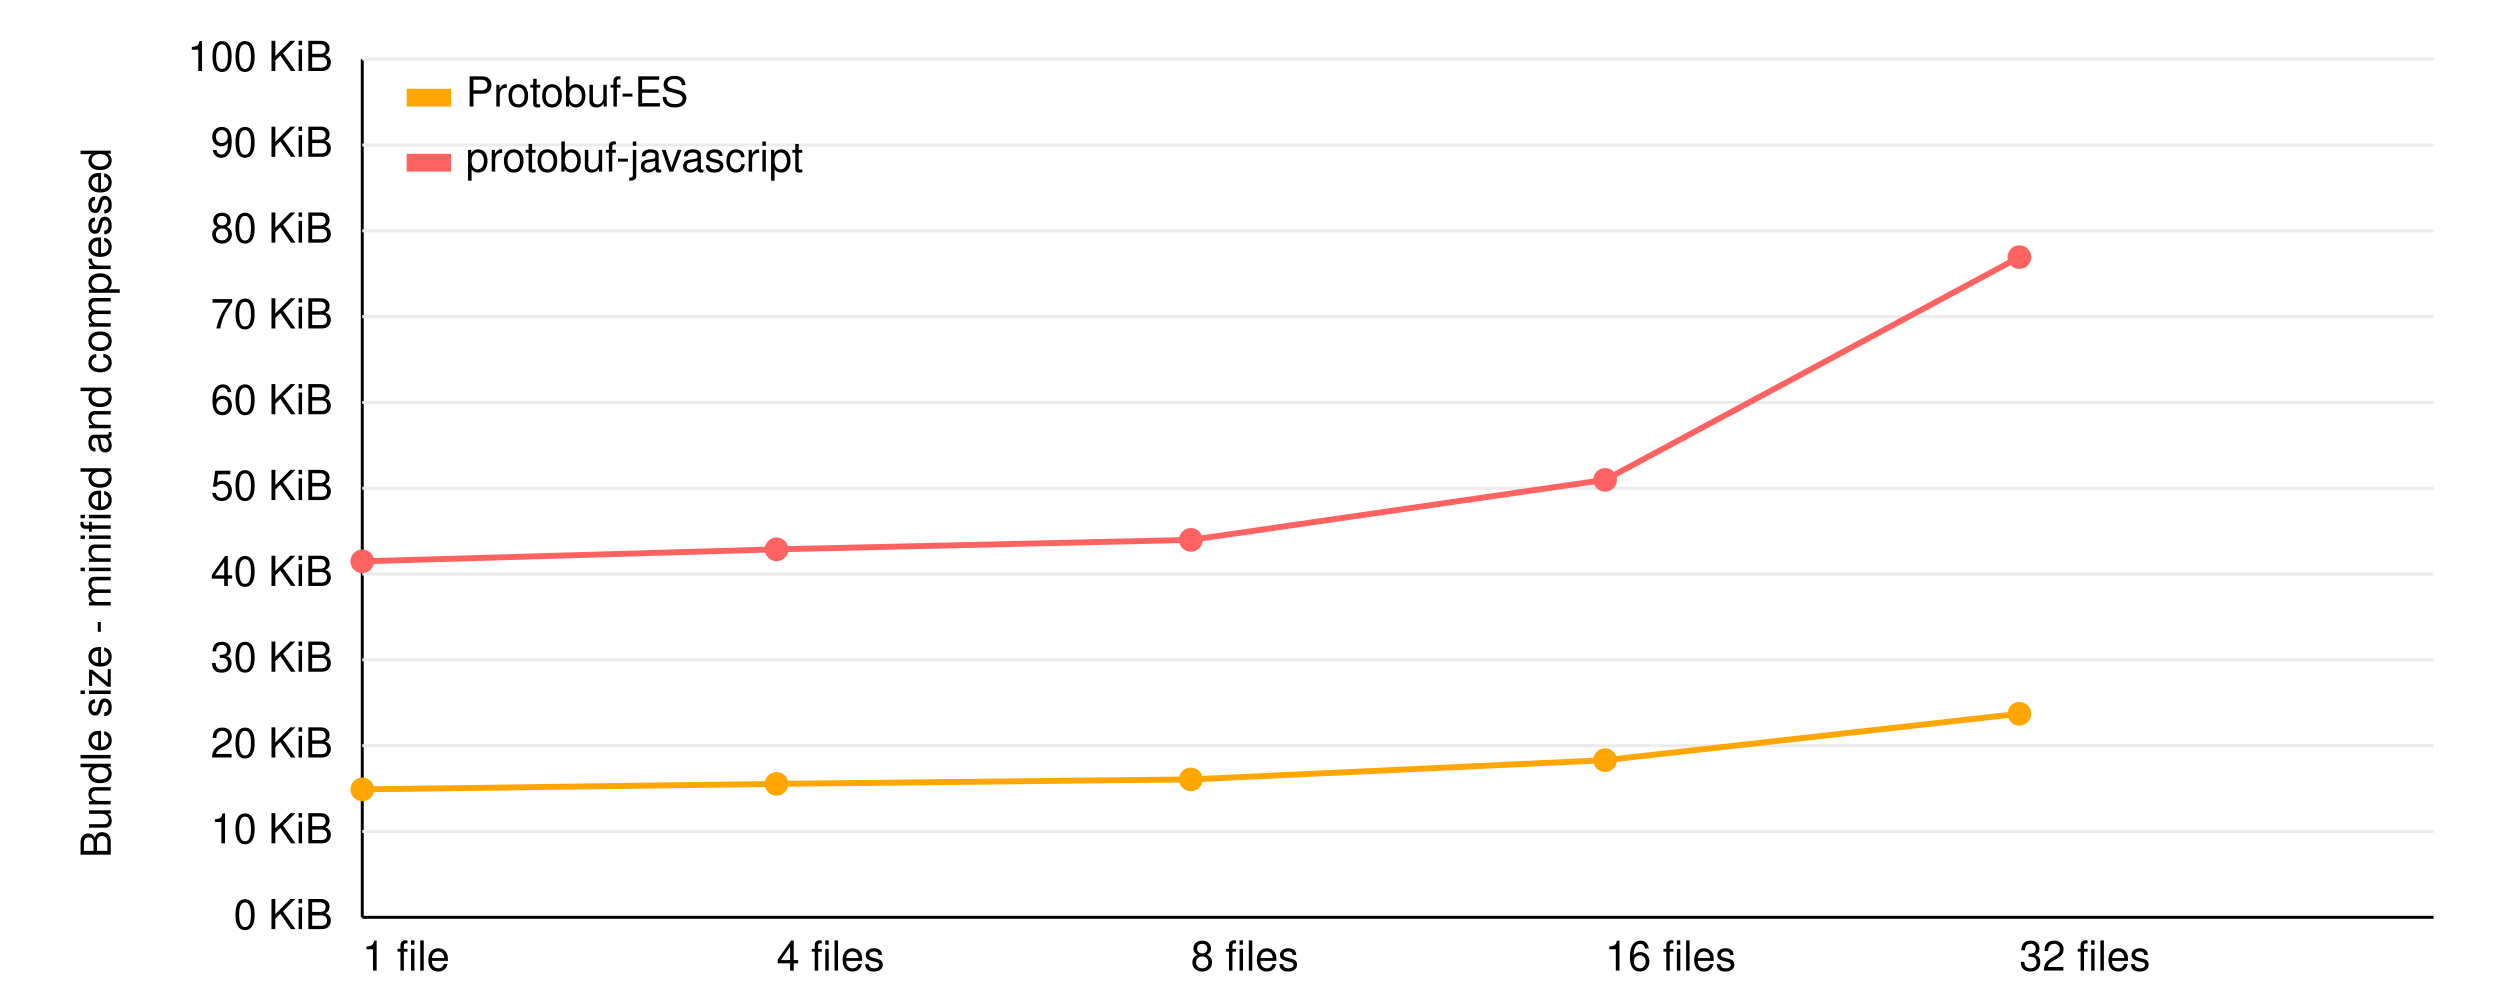
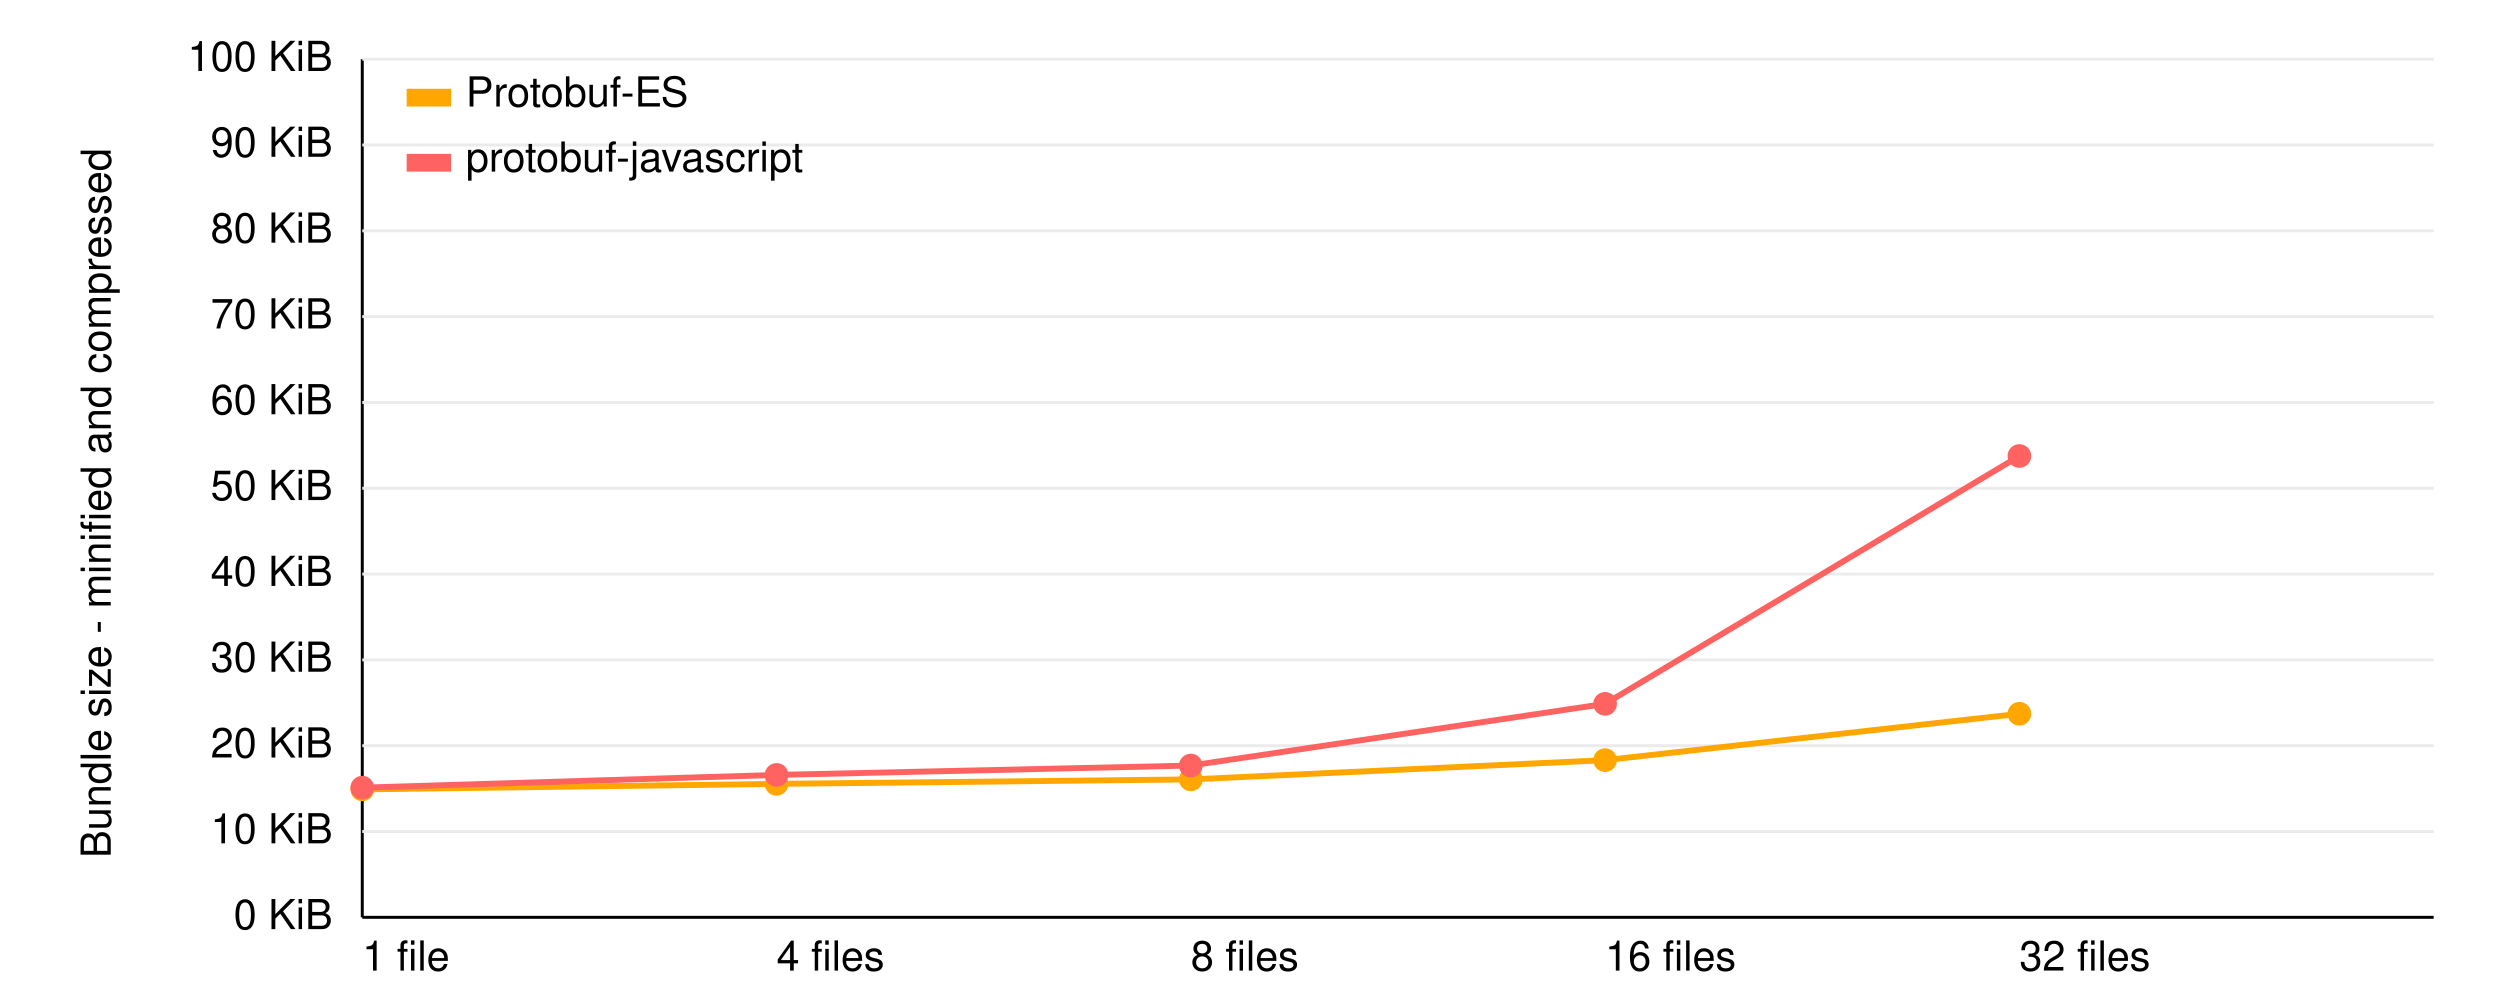
<svg xmlns="http://www.w3.org/2000/svg" version="1.1" width="820px" height="330px" viewBox="0 0 820 340" class="chart">
  <style>
      
      text {
        font: 14px Verdana, Helvetica, Arial, sans-serif;
      }
      
    </style>
  <g transform="translate(110,310)">
    <line y1="0" x2="700" stroke="black" />
    <text x="0" y="18" text-anchor="start">1 file</text>
    <text x="140" y="18" text-anchor="start">4 files</text>
    <text x="280" y="18" text-anchor="start">8 files</text>
    <text x="420" y="18" text-anchor="start">16 files</text>
    <text x="560" y="18" text-anchor="start">32 files</text>
  </g>
  <g transform="translate(110, 20)">
    <line x1="0" x2="0" y1="0" y2="290" stroke="black" />
    <g transform="rotate(-90), translate(-150,-85)">
      <text text-anchor="middle">Bundle size - minified and compressed</text>
    </g>
    <text x="-10" y="4" text-anchor="end">100 KiB</text>
    <line x1="0" x2="700" y1="0" y2="0" stroke="#ebebeb" />
    <text x="-10" y="33" text-anchor="end">90 KiB</text>
    <line x1="0" x2="700" y1="29" y2="29" stroke="#ebebeb" />
    <text x="-10" y="62" text-anchor="end">80 KiB</text>
    <line x1="0" x2="700" y1="58" y2="58" stroke="#ebebeb" />
    <text x="-10" y="91" text-anchor="end">70 KiB</text>
    <line x1="0" x2="700" y1="87" y2="87" stroke="#ebebeb" />
    <text x="-10" y="120" text-anchor="end">60 KiB</text>
    <line x1="0" x2="700" y1="116" y2="116" stroke="#ebebeb" />
    <text x="-10" y="149" text-anchor="end">50 KiB</text>
    <line x1="0" x2="700" y1="145" y2="145" stroke="#ebebeb" />
    <text x="-10" y="178" text-anchor="end">40 KiB</text>
    <line x1="0" x2="700" y1="174" y2="174" stroke="#ebebeb" />
    <text x="-10" y="207" text-anchor="end">30 KiB</text>
    <line x1="0" x2="700" y1="203" y2="203" stroke="#ebebeb" />
    <text x="-10" y="236" text-anchor="end">20 KiB</text>
    <line x1="0" x2="700" y1="232" y2="232" stroke="#ebebeb" />
    <text x="-10" y="265" text-anchor="end">10 KiB</text>
    <line x1="0" x2="700" y1="261" y2="261" stroke="#ebebeb" />
    <text x="-10" y="294" text-anchor="end">0 KiB</text>
  </g>
  <g transform="translate(110, 20)">
    <polyline fill="none" stroke="#ffa600" stroke-width="2" points="0,246.761 140,244.9 280,243.39 420,236.882 560,221.21">
    </polyline>
    <circle cx="0" cy="246.761" r="4" fill="#ffa600" />
    <circle cx="140" cy="244.9" r="4" fill="#ffa600" />
    <circle cx="280" cy="243.39" r="4" fill="#ffa600" />
    <circle cx="420" cy="236.882" r="4" fill="#ffa600" />
    <circle cx="560" cy="221.21" r="4" fill="#ffa600" />
  </g>
  <g transform="translate(110, 20)">
-     <polyline fill="none" stroke="#ff6361" stroke-width="2" points="0,169.692 140,165.64 280,162.451 420,142.157 560,66.893">
+     <polyline fill="none" stroke="#ff6361" stroke-width="2" points="0,246.177 140,241.872 280,238.706 420,217.854 560,134.1">
    </polyline>
-     <circle cx="0" cy="169.692" r="4" fill="#ff6361" />
-     <circle cx="140" cy="165.64" r="4" fill="#ff6361" />
-     <circle cx="280" cy="162.451" r="4" fill="#ff6361" />
-     <circle cx="420" cy="142.157" r="4" fill="#ff6361" />
-     <circle cx="560" cy="66.893" r="4" fill="#ff6361" />
+     <circle cx="0" cy="246.177" r="4" fill="#ff6361" />
+     <circle cx="140" cy="241.872" r="4" fill="#ff6361" />
+     <circle cx="280" cy="238.706" r="4" fill="#ff6361" />
+     <circle cx="420" cy="217.854" r="4" fill="#ff6361" />
+     <circle cx="560" cy="134.1" r="4" fill="#ff6361" />
  </g>
  <g transform="translate(125, 30)">
    <g transform="translate(0, 0)">
      <rect width="15" height="6" fill="#ffa600" />
      <text x="20" y="6">Protobuf-ES</text>
    </g>
    <g transform="translate(0, 22)">
      <rect width="15" height="6" fill="#ff6361" />
      <text x="20" y="6">protobuf-javascript</text>
    </g>
  </g>
</svg>
